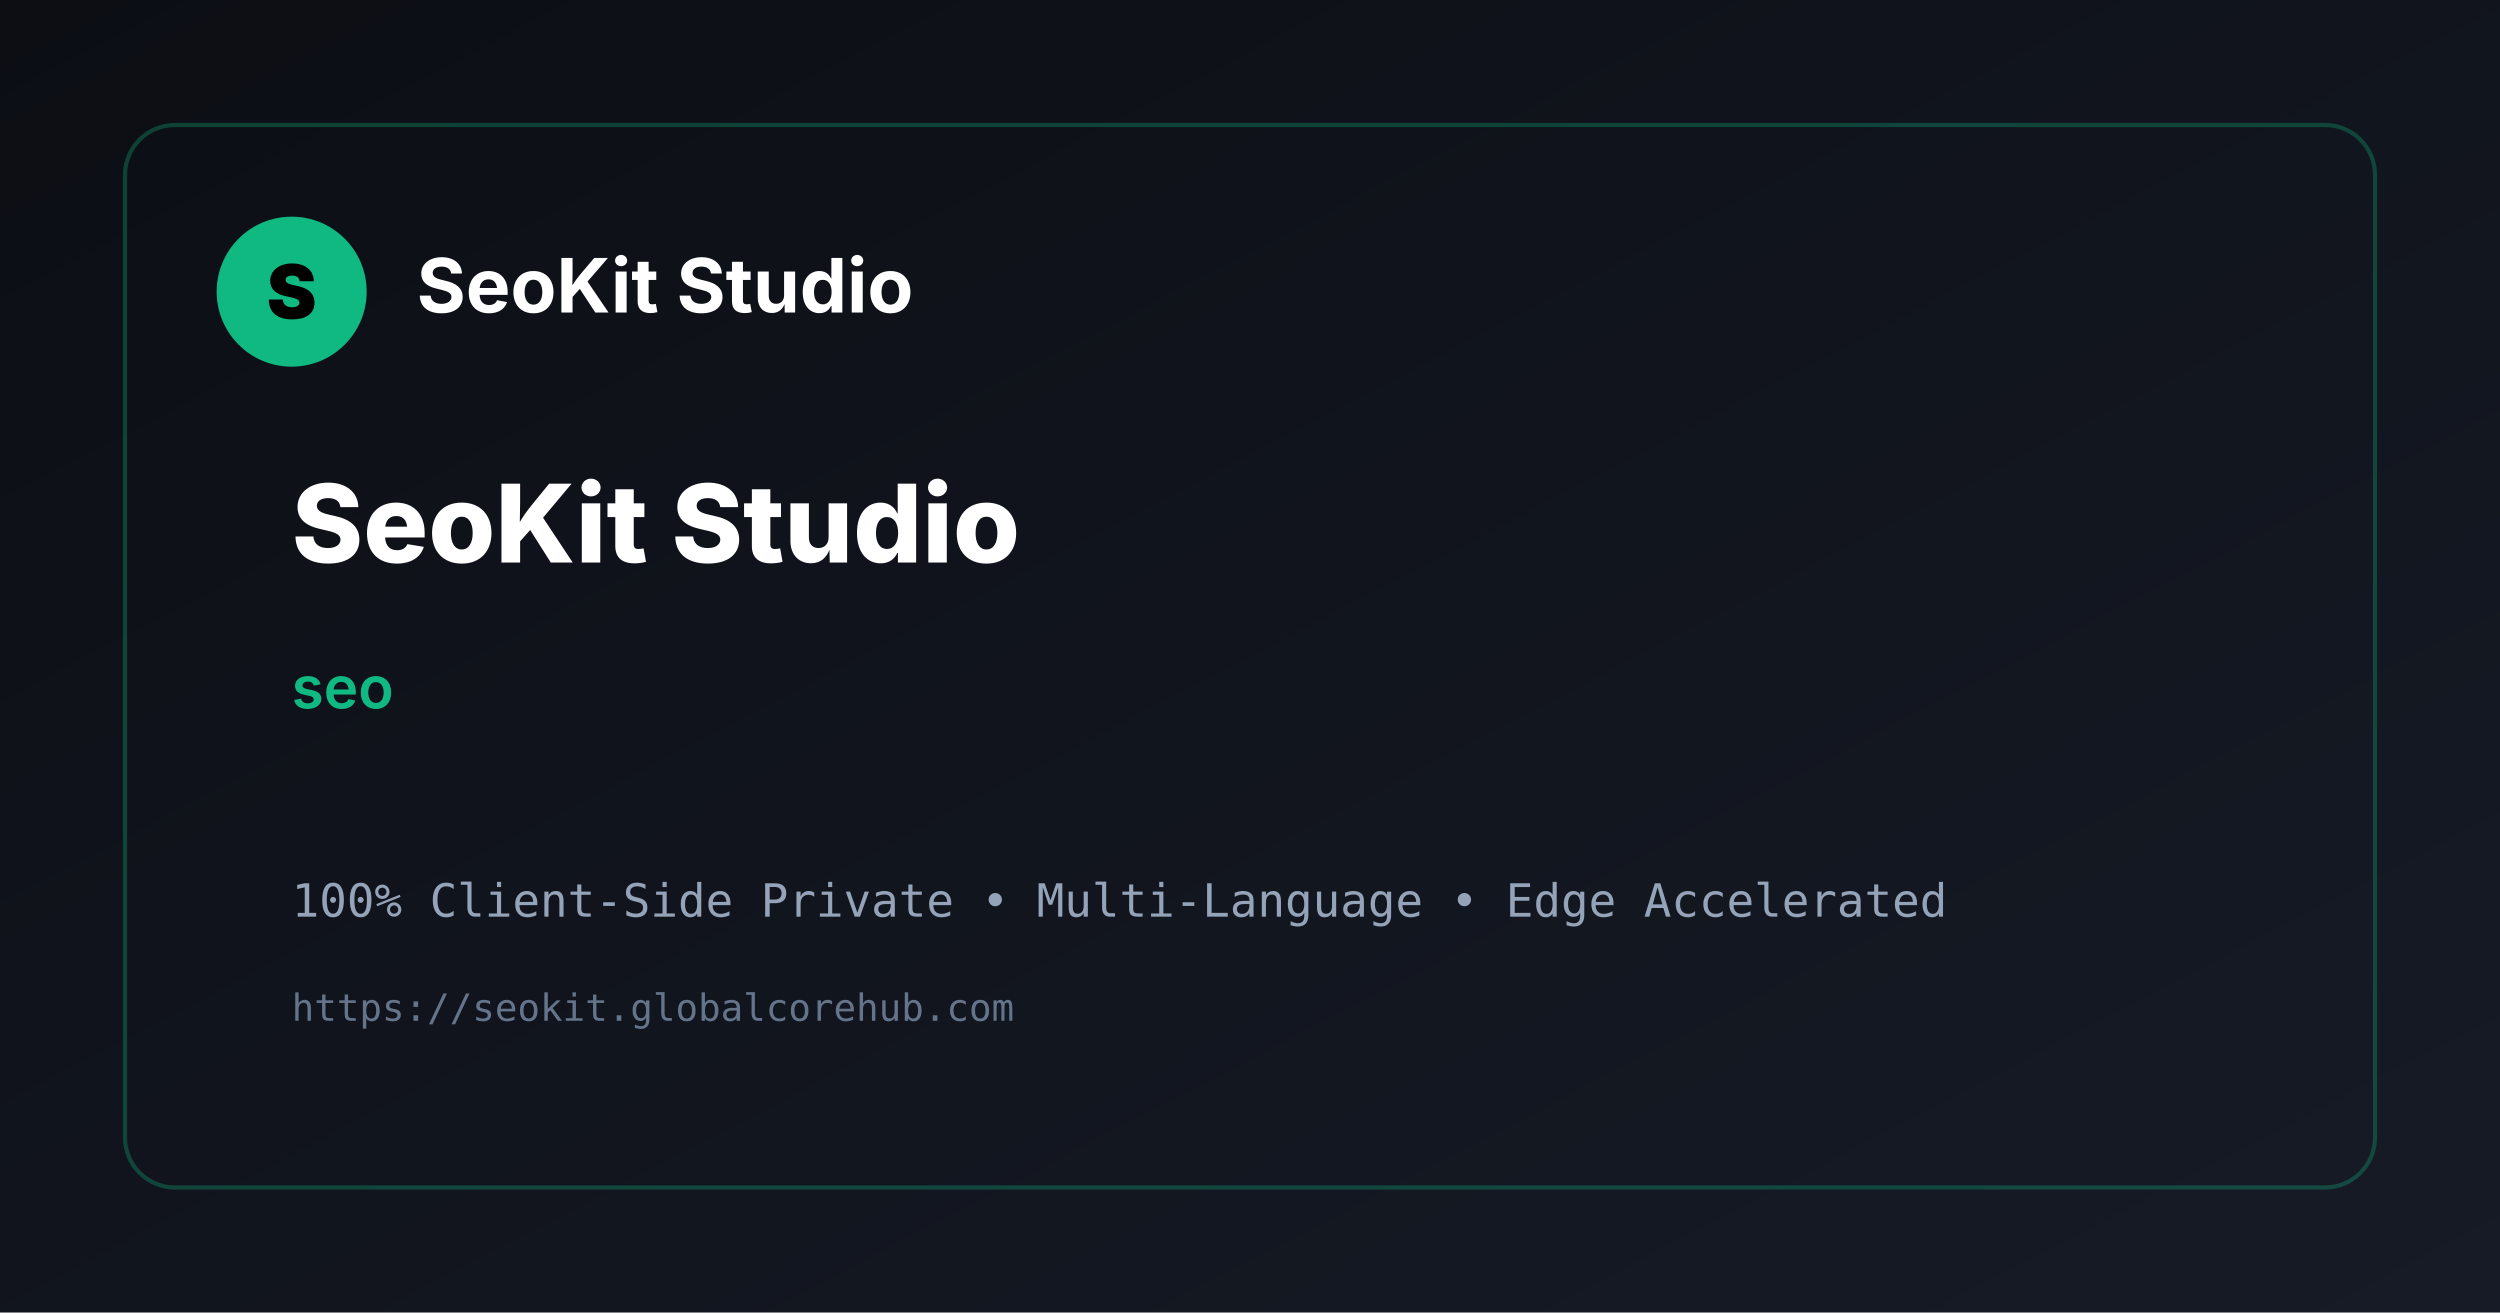
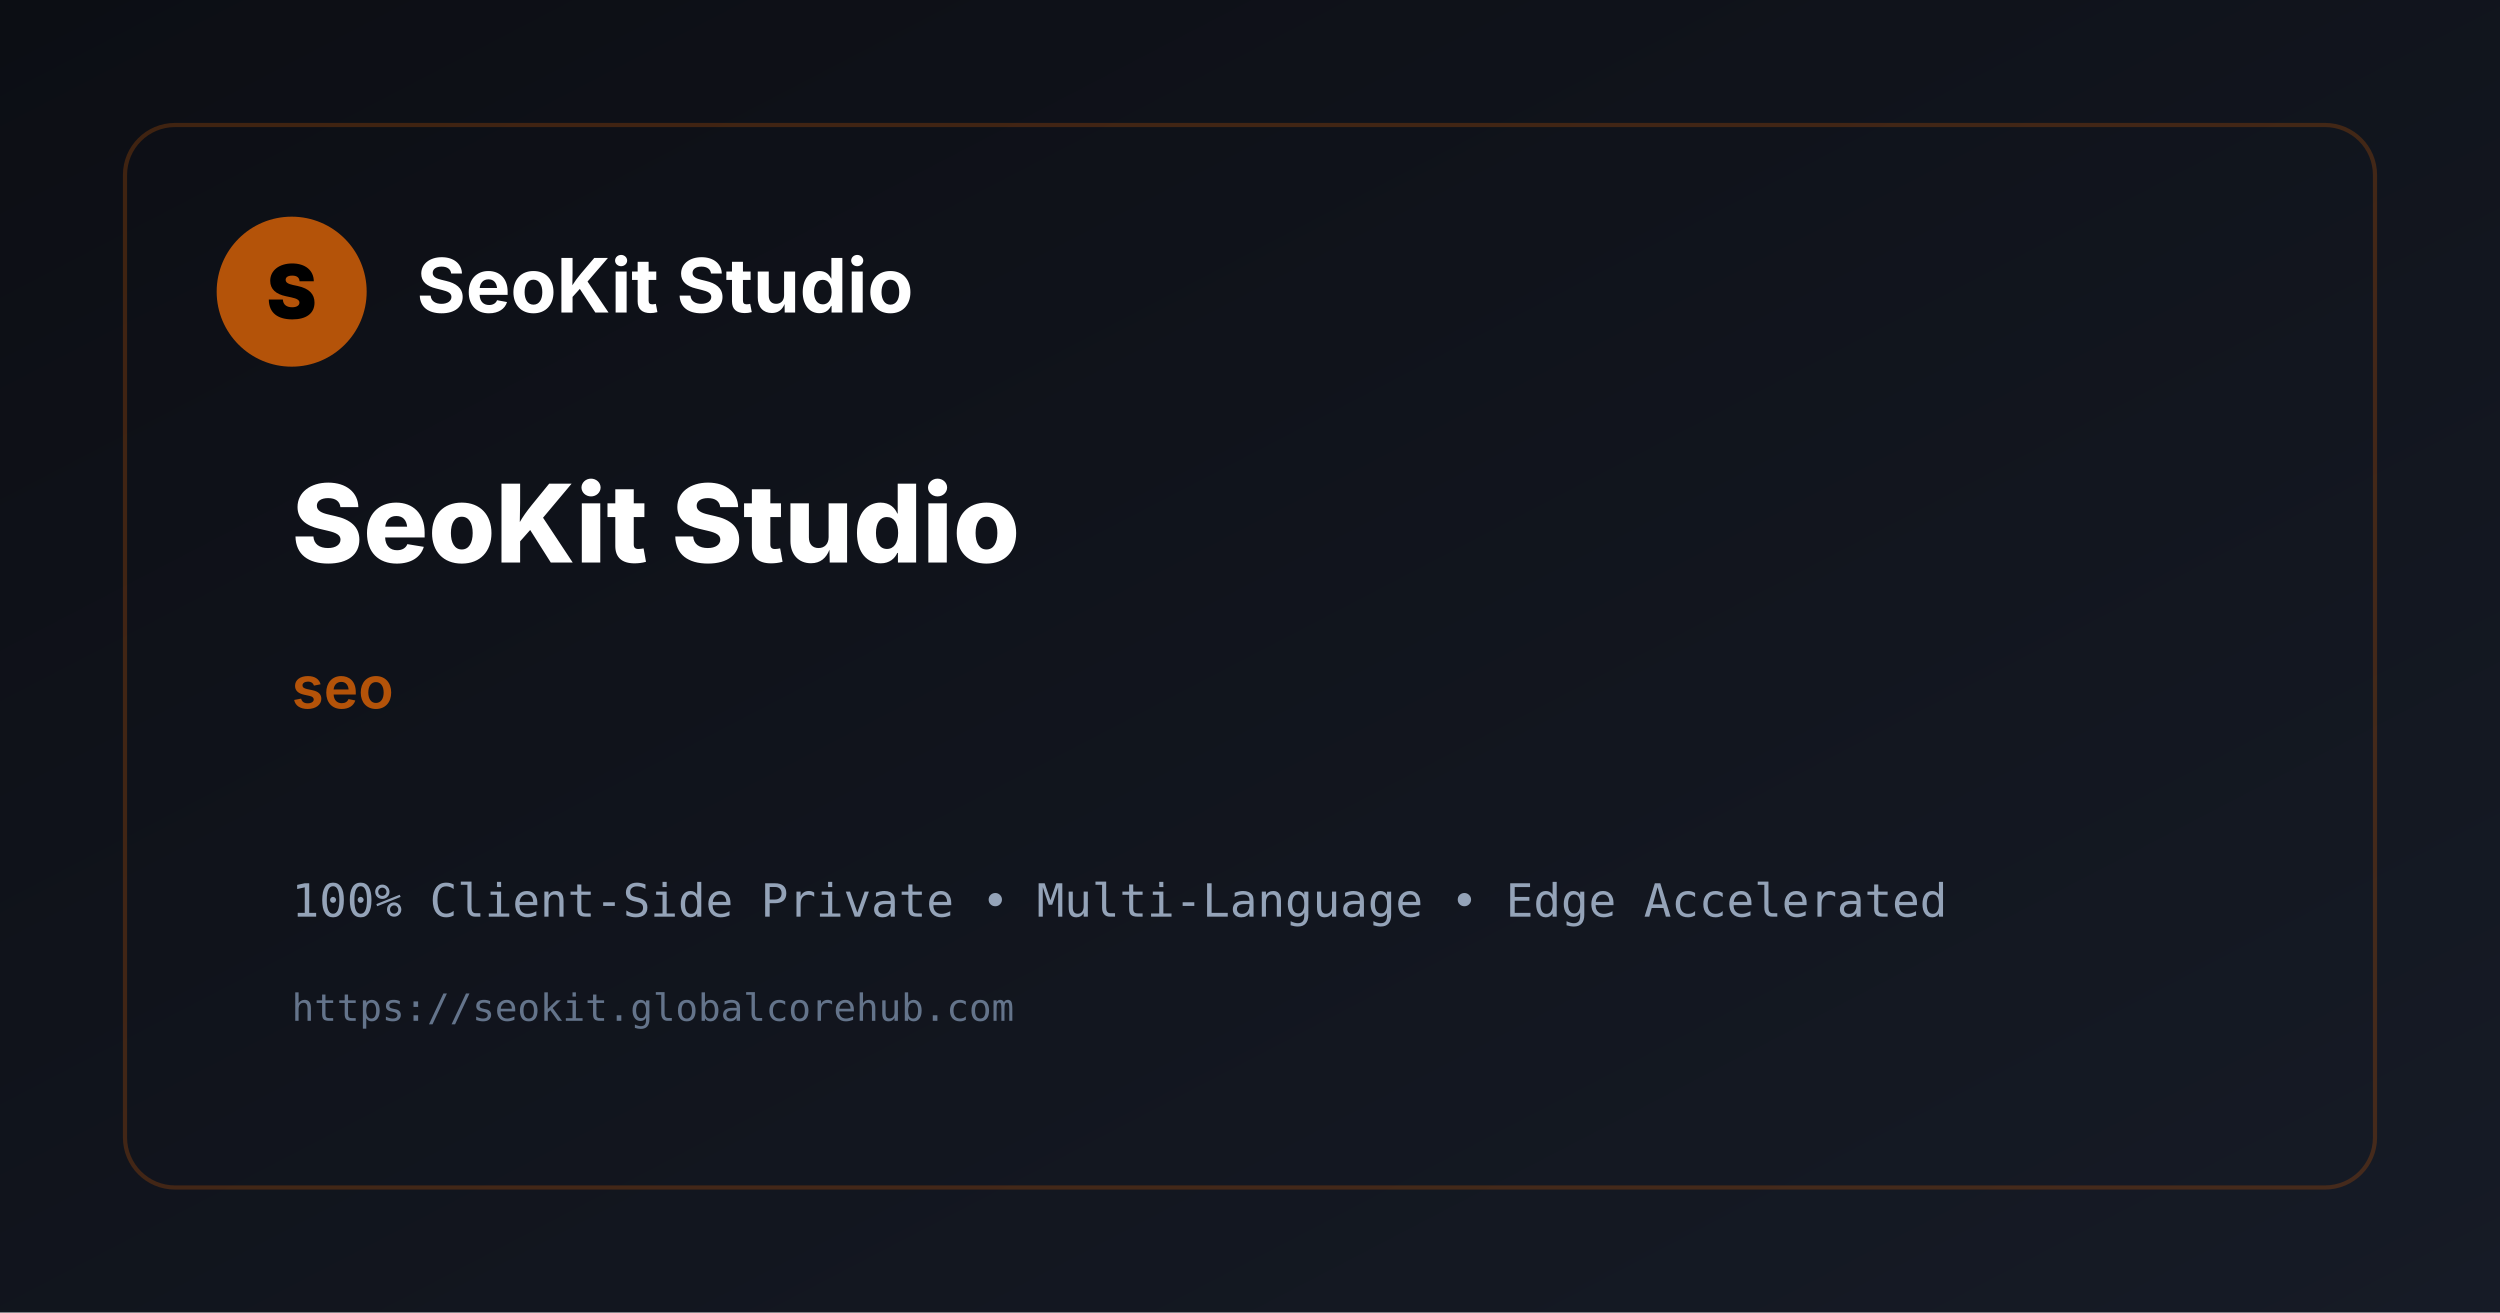
<svg xmlns="http://www.w3.org/2000/svg" width="1200" height="630" viewBox="0 0 1200 630">
  <defs>
    <linearGradient id="bg" x1="0%" y1="0%" x2="100%" y2="100%">
      <stop offset="0%" stop-color="#0c0e14" />
      <stop offset="100%" stop-color="#161b26" />
    </linearGradient>
  </defs>
  <rect width="100%" height="100%" fill="url(#bg)" />
-   <rect x="60" y="60" width="1080" height="510" rx="24" fill="none" stroke="#10b981" stroke-opacity="0.3" stroke-width="2" />
-   <circle cx="140" cy="140" r="36" fill="#10b981" />
+   <rect x="60" y="60" width="1080" height="510" rx="24" fill="none" stroke="#b45309" stroke-opacity="0.3" stroke-width="2" />
+   <circle cx="140" cy="140" r="36" fill="#b45309" />
  <text x="140" y="153" font-family="system-ui, -apple-system, sans-serif" font-size="36" font-weight="900" fill="#000000" text-anchor="middle">S</text>
  <text x="200" y="150" font-family="system-ui, -apple-system, sans-serif" font-size="36" font-weight="bold" fill="#ffffff">SeoKit Studio</text>
  <text x="140" y="270" font-family="system-ui, -apple-system, sans-serif" font-size="52" font-weight="800" fill="#ffffff">SeoKit Studio</text>
-   <text x="140" y="340" font-family="system-ui, -apple-system, sans-serif" font-size="28" font-weight="600" fill="#10b981">seo</text>
+   <text x="140" y="340" font-family="system-ui, -apple-system, sans-serif" font-size="28" font-weight="600" fill="#b45309">seo</text>
  <text x="140" y="440" font-family="monospace" font-size="22" fill="#94a3b8">100% Client-Side Private • Multi-Language • Edge Accelerated</text>
  <text x="140" y="490" font-family="monospace" font-size="18" fill="#64748b">https://seokit.globalcorehub.com</text>
</svg>
